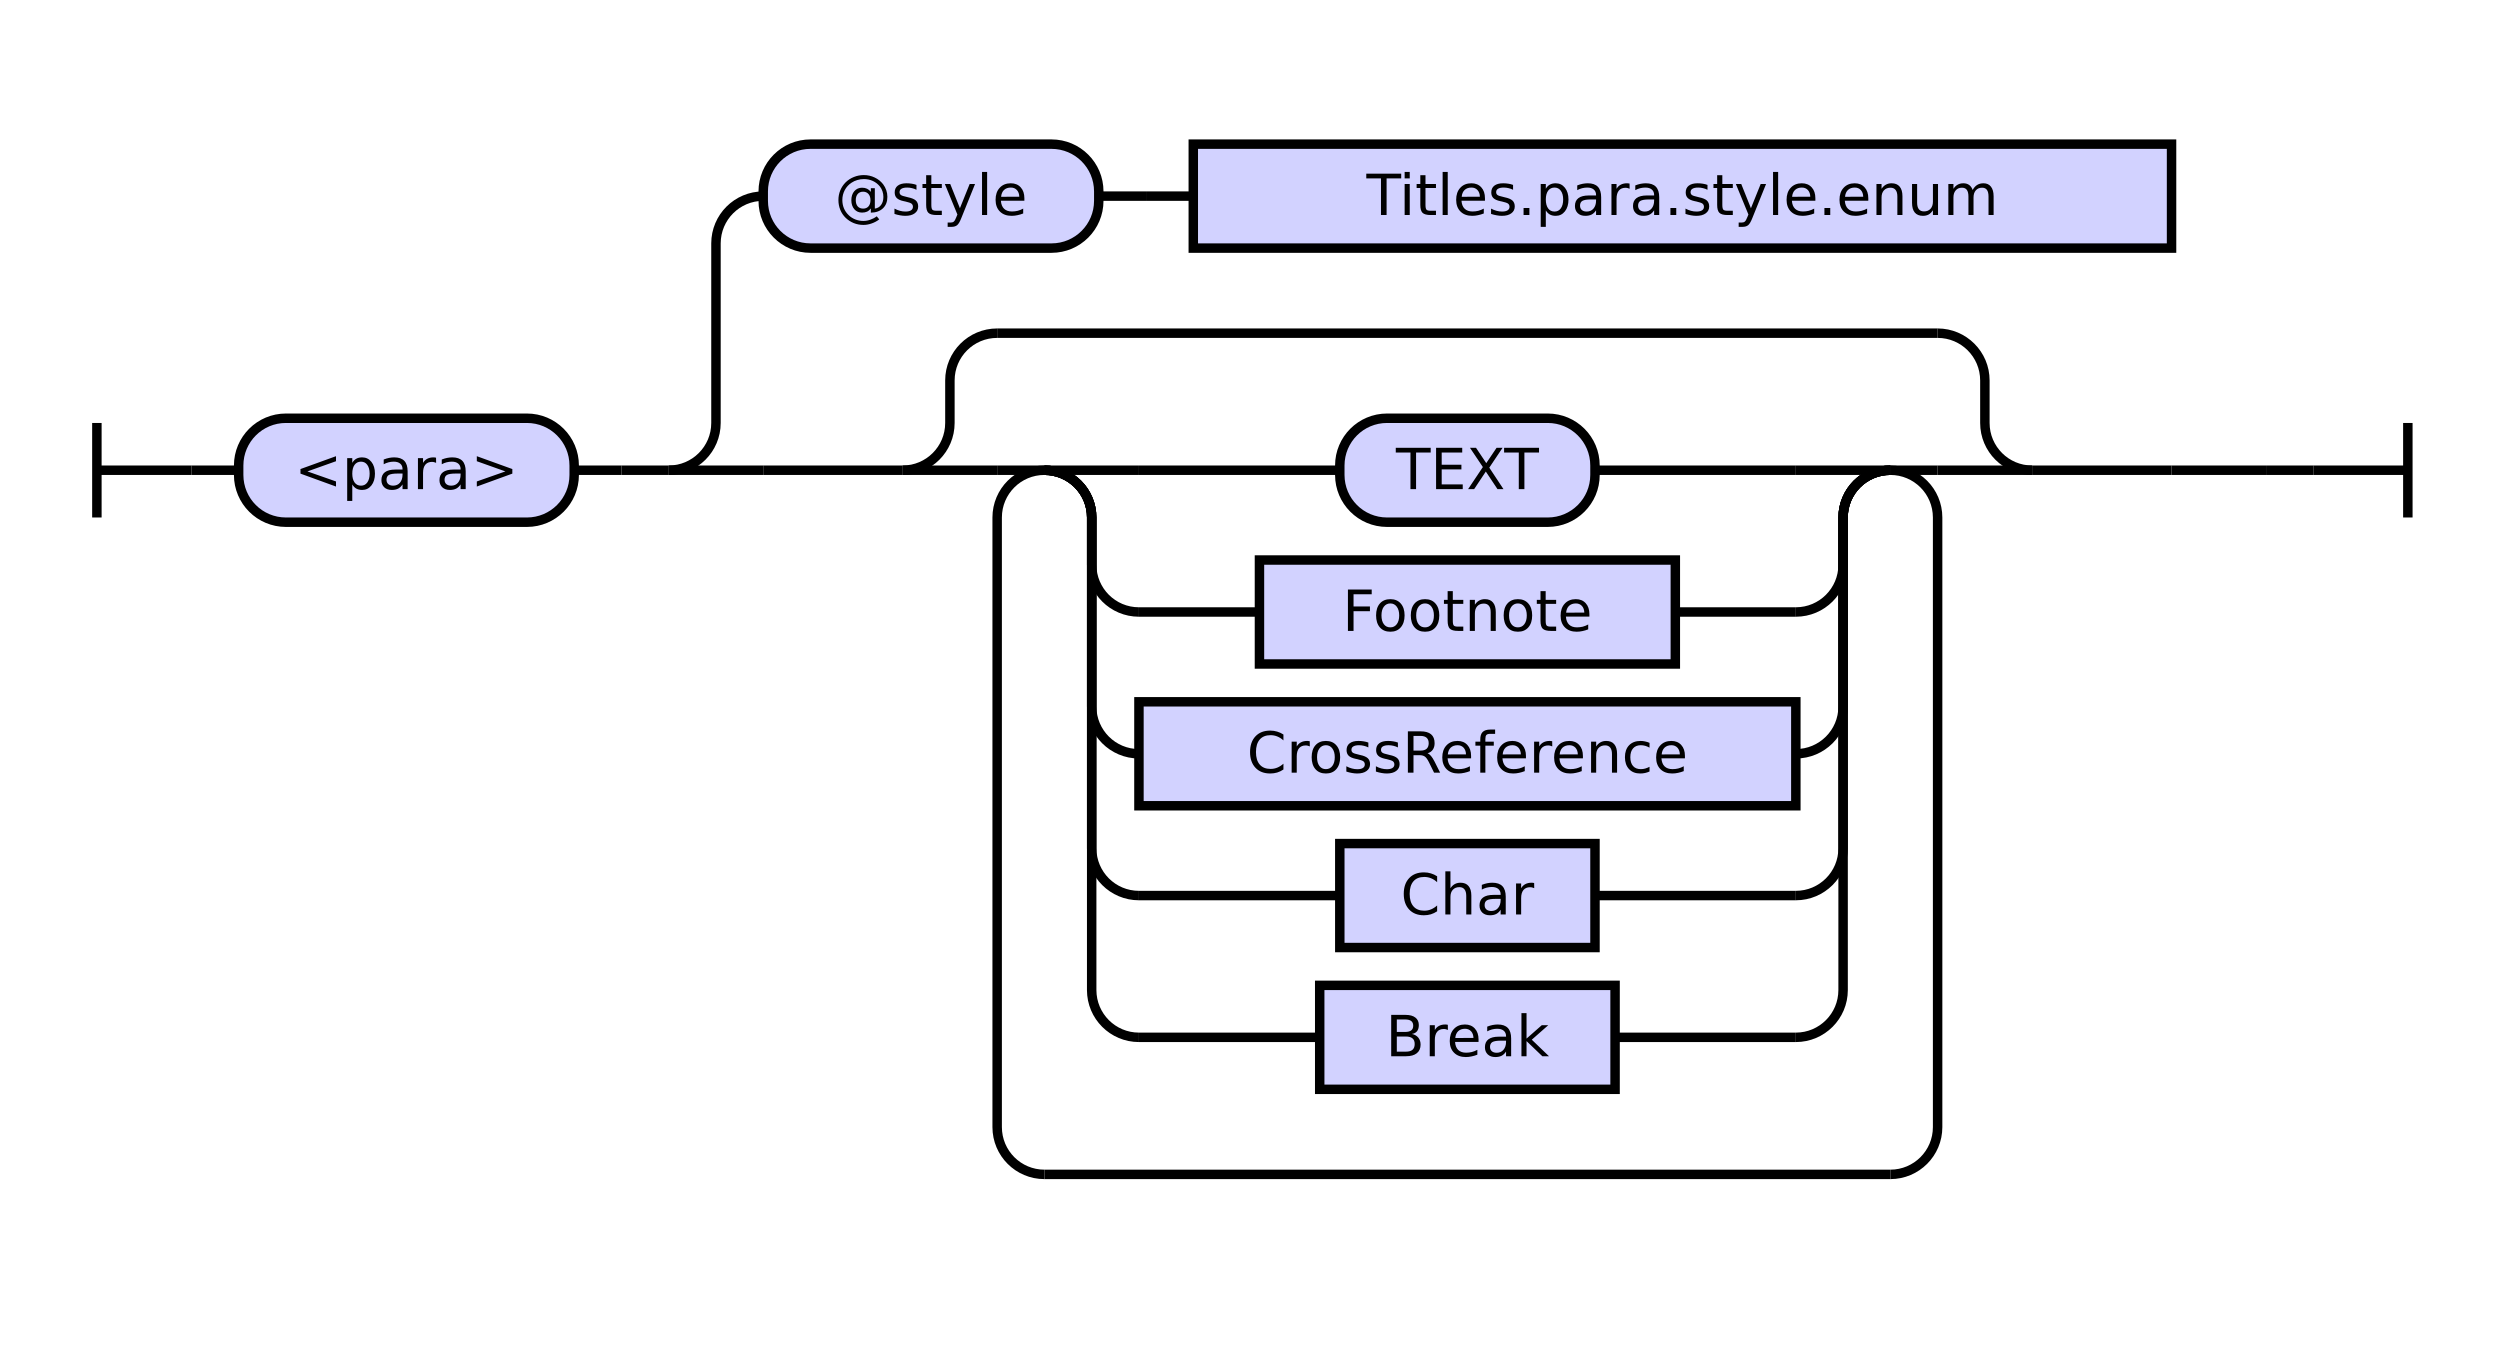
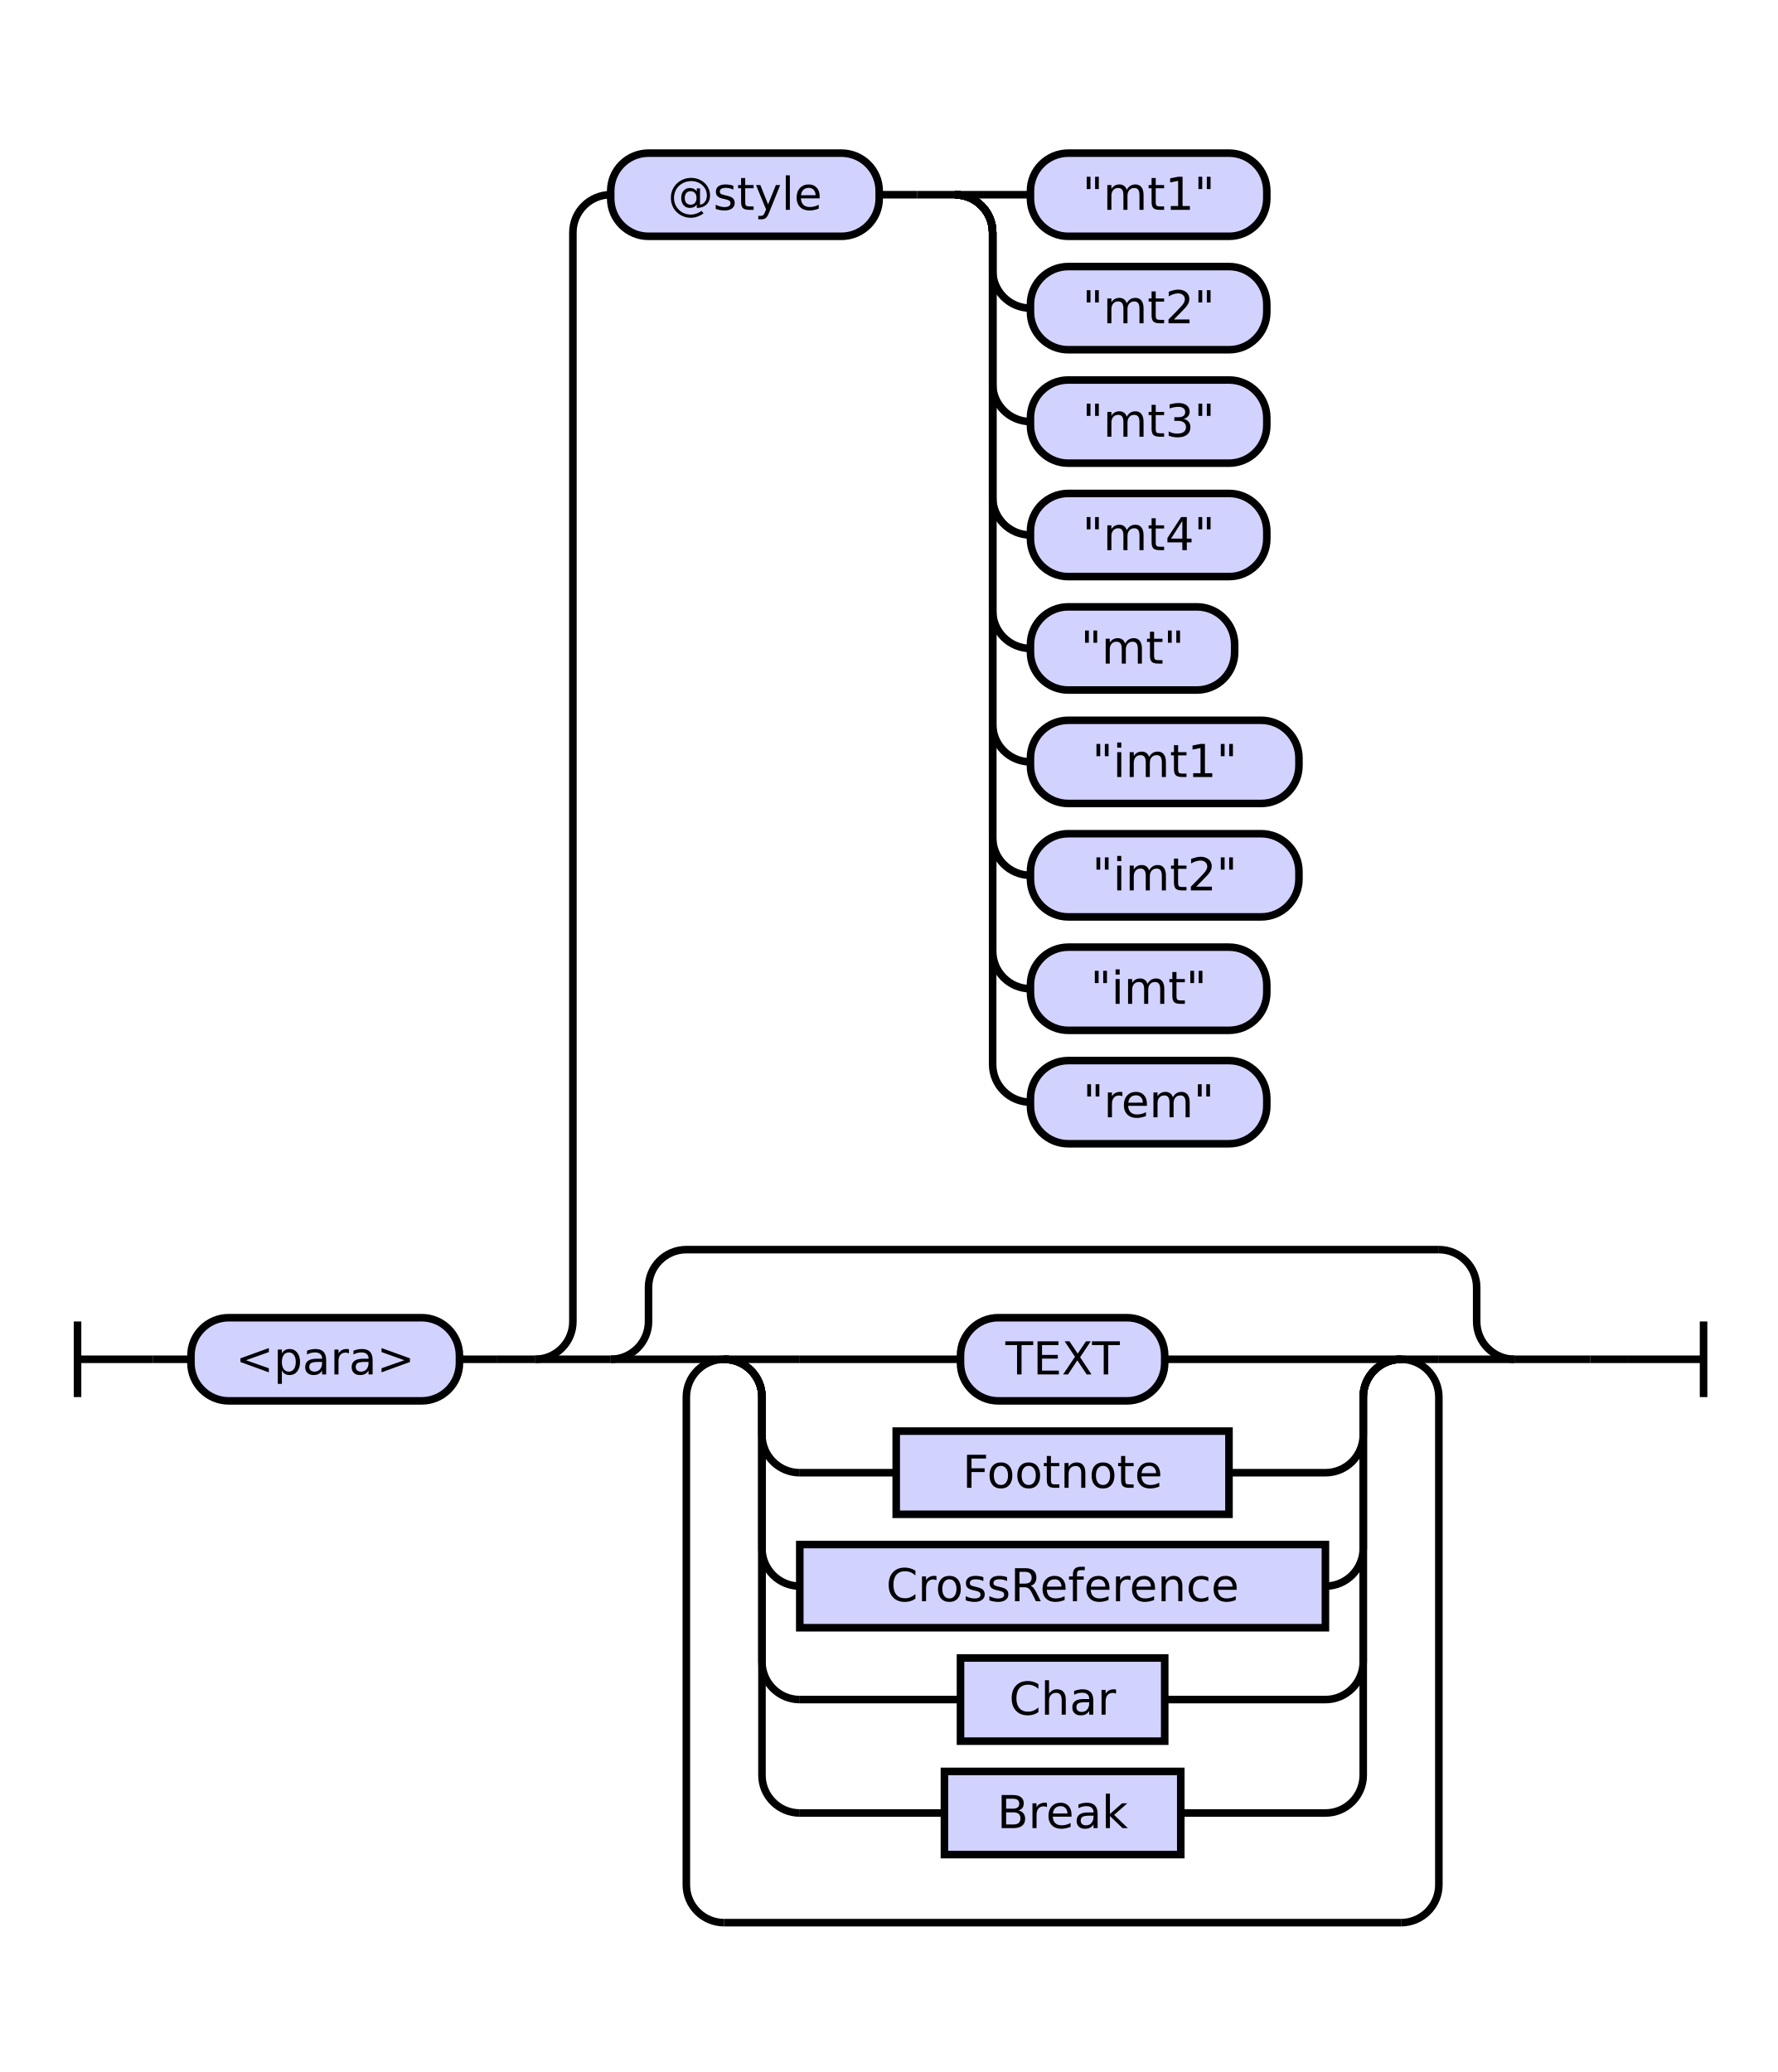
- <svg xmlns="http://www.w3.org/2000/svg" class="railroad-diagram" height="288" viewBox="0 0 529.0 288" width="529.0">
+ <svg xmlns="http://www.w3.org/2000/svg" class="railroad-diagram" height="548" viewBox="0 0 470.0 548" width="470.0">
  <g transform="translate(.5 .5)">
    <style>/*  */

    svg.railroad-diagram {
        background-color: hsl(30,20%,95%);
    }
    svg.railroad-diagram path {
        stroke-width: 2;
        stroke: black;
        fill: none;
    }
    svg.railroad-diagram text {
        font-size: 12px;
        text-anchor: middle;
        font-family: DejaVu Sans;
    }
    svg.railroad-diagram text.label {
        text-anchor:start;
    }
    svg.railroad-diagram text.comment {
        font-family: DejaVu Sans;
        font-size: 14px;
    }
    svg.railroad-diagram rect{
        stroke-width: 2;
        stroke: black;
        fill: rgb(210, 210, 255);
    }
    svg.railroad-diagram rect.group-box {
        stroke: gray;
        stroke-dasharray: 10 5;
        fill: none;
    }
    .terminal {
        font-family: DejaVu Sans;
    }
    svg.railroad-diagram g.altterminal rect {
        fill: rgb(251, 252, 207)
    }

/*  */
</style>
    <g>
-       <path d="M 20 89 v 20 m 0 -10 h 20" />
+       <path d="M 20 349 v 20 m 0 -10 h 20" />
    </g>
-     <path d="M 40 99 h 10" />
+     <path d="M 40 359 h 10" />
    <g>
-       <path d="M 50 99 h 0.0" />
-       <path d="M 479.0 99 h 0.0" />
+       <path d="M 50 359 h 0.0" />
+       <path d="M 420.0 359 h 0.0" />
      <g>
-         <path d="M 50.0 99 h 0.0" />
-         <path d="M 479.0 99 h 0.0" />
+         <path d="M 50.0 359 h 0.0" />
+         <path d="M 420.0 359 h 0.0" />
        <g class="terminal ">
-           <path d="M 50.0 99 h 0.0" />
-           <path d="M 121.0 99 h 0.0" />
-           <rect height="22" rx="10" ry="10" width="71.0" x="50.0" y="88" />
-           <text x="85.5" y="103">&lt;para&gt;</text>
+           <path d="M 50.0 359 h 0.0" />
+           <path d="M 121.0 359 h 0.0" />
+           <rect height="22" rx="10" ry="10" width="71.0" x="50.0" y="348" />
+           <text x="85.5" y="363">&lt;para&gt;</text>
        </g>
-         <path d="M 121.0 99 h 10" />
-         <path d="M 131.0 99 h 10" />
+         <path d="M 121.0 359 h 10" />
+         <path d="M 131.0 359 h 10" />
        <g>
-           <path d="M 141.0 99 h 0.0" />
-           <path d="M 479.0 99 h 0.0" />
-           <path d="M 141.0 99 a 10 10 0 0 0 10 -10 v -38 a 10 10 0 0 1 10 -10" />
+           <path d="M 141.0 359 h 0.0" />
+           <path d="M 420.0 359 h 0.0" />
+           <path d="M 141.0 359 a 10 10 0 0 0 10 -10 v -288 a 10 10 0 0 1 10 -10" />
          <g>
-             <path d="M 161.0 41 h 0.0" />
-             <path d="M 459.0 41 h 0.0" />
+             <path d="M 161.0 51 h 0.0" />
+             <path d="M 363.0 51 h 0.0" />
            <g class="terminal ">
-               <path d="M 161.0 41 h 0.0" />
-               <path d="M 232.0 41 h 0.0" />
-               <rect height="22" rx="10" ry="10" width="71.0" x="161.0" y="30" />
-               <text x="196.5" y="45">@style</text>
-             </g>
-             <path d="M 232.0 41 h 10" />
-             <path d="M 242.0 41 h 10" />
-             <g class="non-terminal ">
-               <path d="M 252.0 41 h 0.0" />
-               <path d="M 459.0 41 h 0.0" />
-               <rect height="22" width="207.0" x="252.0" y="30" />
-               <text x="355.5" y="45">Titles.para.style.enum</text>
+               <path d="M 161.0 51 h 0.0" />
+               <path d="M 232.0 51 h 0.0" />
+               <rect height="22" rx="10" ry="10" width="71.0" x="161.0" y="40" />
+               <text x="196.5" y="55">@style</text>
+             </g>
+             <path d="M 232.0 51 h 10" />
+             <path d="M 242.0 51 h 10" />
+             <g>
+               <path d="M 252.0 51 h 0.0" />
+               <path d="M 252.0 51 h 20" />
+               <g class="terminal ">
+                 <path d="M 272.0 51 h 0.0" />
+                 <path d="M 334.5 51 h 0.0" />
+                 <rect height="22" rx="10" ry="10" width="62.5" x="272.0" y="40" />
+                 <text x="303.25" y="55">"mt1"</text>
+               </g>
+               <path d="M 252.0 51 a 10 10 0 0 1 10 10 v 10 a 10 10 0 0 0 10 10" />
+               <g class="terminal ">
+                 <path d="M 272.0 81 h 0.0" />
+                 <path d="M 334.5 81 h 0.0" />
+                 <rect height="22" rx="10" ry="10" width="62.5" x="272.0" y="70" />
+                 <text x="303.25" y="85">"mt2"</text>
+               </g>
+               <path d="M 252.0 51 a 10 10 0 0 1 10 10 v 40 a 10 10 0 0 0 10 10" />
+               <g class="terminal ">
+                 <path d="M 272.0 111 h 0.0" />
+                 <path d="M 334.5 111 h 0.0" />
+                 <rect height="22" rx="10" ry="10" width="62.5" x="272.0" y="100" />
+                 <text x="303.25" y="115">"mt3"</text>
+               </g>
+               <path d="M 252.0 51 a 10 10 0 0 1 10 10 v 70 a 10 10 0 0 0 10 10" />
+               <g class="terminal ">
+                 <path d="M 272.0 141 h 0.0" />
+                 <path d="M 334.5 141 h 0.0" />
+                 <rect height="22" rx="10" ry="10" width="62.5" x="272.0" y="130" />
+                 <text x="303.25" y="145">"mt4"</text>
+               </g>
+               <path d="M 252.0 51 a 10 10 0 0 1 10 10 v 100 a 10 10 0 0 0 10 10" />
+               <g class="terminal ">
+                 <path d="M 272.0 171 h 0.0" />
+                 <path d="M 326.0 171 h 0.0" />
+                 <rect height="22" rx="10" ry="10" width="54.0" x="272.0" y="160" />
+                 <text x="299.0" y="175">"mt"</text>
+               </g>
+               <path d="M 252.0 51 a 10 10 0 0 1 10 10 v 130 a 10 10 0 0 0 10 10" />
+               <g class="terminal ">
+                 <path d="M 272.0 201 h 0.0" />
+                 <path d="M 343.0 201 h 0.0" />
+                 <rect height="22" rx="10" ry="10" width="71.0" x="272.0" y="190" />
+                 <text x="307.5" y="205">"imt1"</text>
+               </g>
+               <path d="M 252.0 51 a 10 10 0 0 1 10 10 v 160 a 10 10 0 0 0 10 10" />
+               <g class="terminal ">
+                 <path d="M 272.0 231 h 0.0" />
+                 <path d="M 343.0 231 h 0.0" />
+                 <rect height="22" rx="10" ry="10" width="71.0" x="272.0" y="220" />
+                 <text x="307.5" y="235">"imt2"</text>
+               </g>
+               <path d="M 252.0 51 a 10 10 0 0 1 10 10 v 190 a 10 10 0 0 0 10 10" />
+               <g class="terminal ">
+                 <path d="M 272.0 261 h 0.0" />
+                 <path d="M 334.5 261 h 0.0" />
+                 <rect height="22" rx="10" ry="10" width="62.5" x="272.0" y="250" />
+                 <text x="303.25" y="265">"imt"</text>
+               </g>
+               <path d="M 252.0 51 a 10 10 0 0 1 10 10 v 220 a 10 10 0 0 0 10 10" />
+               <g class="terminal ">
+                 <path d="M 272.0 291 h 0.0" />
+                 <path d="M 334.5 291 h 0.0" />
+                 <rect height="22" rx="10" ry="10" width="62.5" x="272.0" y="280" />
+                 <text x="303.25" y="295">"rem"</text>
+               </g>
            </g>
          </g>
-           <path d="M 141.0 99 h 20" />
+           <path d="M 141.0 359 h 20" />
          <g>
-             <path d="M 161.0 99 h 29.5" />
-             <path d="M 429.5 99 h 29.5" />
-             <path d="M 190.5 99 a 10 10 0 0 0 10 -10 v -9 a 10 10 0 0 1 10 -10" />
+             <path d="M 161.0 359 h 0.0" />
+             <path d="M 400.0 359 h 0.0" />
+             <path d="M 161.0 359 a 10 10 0 0 0 10 -10 v -9 a 10 10 0 0 1 10 -10" />
            <g>
-               <path d="M 210.5 70 h 199.0" />
-             </g>
-             <path d="M 409.5 70 a 10 10 0 0 1 10 10 v 9 a 10 10 0 0 0 10 10" />
-             <path d="M 190.5 99 h 20" />
+               <path d="M 181.0 330 h 199.0" />
+             </g>
+             <path d="M 380.0 330 a 10 10 0 0 1 10 10 v 9 a 10 10 0 0 0 10 10" />
+             <path d="M 161.0 359 h 20" />
            <g>
-               <path d="M 210.5 99 h 0.0" />
-               <path d="M 409.5 99 h 0.0" />
-               <path d="M 210.5 99 h 10" />
+               <path d="M 181.0 359 h 0.0" />
+               <path d="M 380.0 359 h 0.0" />
+               <path d="M 181.0 359 h 10" />
              <g>
-                 <path d="M 220.5 99 h 0.0" />
-                 <path d="M 399.5 99 h 0.0" />
-                 <path d="M 220.5 99 h 20" />
+                 <path d="M 191.0 359 h 0.0" />
+                 <path d="M 370.0 359 h 0.0" />
+                 <path d="M 191.0 359 h 20" />
                <g class="terminal ">
-                   <path d="M 240.5 99 h 42.5" />
-                   <path d="M 337.0 99 h 42.5" />
-                   <rect height="22" rx="10" ry="10" width="54.0" x="283.0" y="88" />
-                   <text x="310.0" y="103">TEXT</text>
-                 </g>
-                 <path d="M 379.5 99 h 20" />
-                 <path d="M 220.5 99 a 10 10 0 0 1 10 10 v 10 a 10 10 0 0 0 10 10" />
-                 <g class="non-terminal ">
-                   <path d="M 240.5 129 h 25.5" />
-                   <path d="M 354.0 129 h 25.5" />
-                   <rect height="22" width="88.0" x="266.0" y="118" />
-                   <text x="310.0" y="133">Footnote</text>
-                 </g>
-                 <path d="M 379.5 129 a 10 10 0 0 0 10 -10 v -10 a 10 10 0 0 1 10 -10" />
-                 <path d="M 220.5 99 a 10 10 0 0 1 10 10 v 40 a 10 10 0 0 0 10 10" />
-                 <g class="non-terminal ">
-                   <path d="M 240.5 159 h 0.0" />
-                   <path d="M 379.5 159 h 0.0" />
-                   <rect height="22" width="139.0" x="240.5" y="148" />
-                   <text x="310.0" y="163">CrossReference</text>
-                 </g>
-                 <path d="M 379.5 159 a 10 10 0 0 0 10 -10 v -40 a 10 10 0 0 1 10 -10" />
-                 <path d="M 220.5 99 a 10 10 0 0 1 10 10 v 70 a 10 10 0 0 0 10 10" />
-                 <g class="non-terminal ">
-                   <path d="M 240.5 189 h 42.5" />
-                   <path d="M 337.0 189 h 42.5" />
-                   <rect height="22" width="54.0" x="283.0" y="178" />
-                   <text x="310.0" y="193">Char</text>
-                 </g>
-                 <path d="M 379.5 189 a 10 10 0 0 0 10 -10 v -70 a 10 10 0 0 1 10 -10" />
-                 <path d="M 220.5 99 a 10 10 0 0 1 10 10 v 100 a 10 10 0 0 0 10 10" />
-                 <g class="non-terminal ">
-                   <path d="M 240.5 219 h 38.25" />
-                   <path d="M 341.25 219 h 38.25" />
-                   <rect height="22" width="62.5" x="278.75" y="208" />
-                   <text x="310.0" y="223">Break</text>
-                 </g>
-                 <path d="M 379.5 219 a 10 10 0 0 0 10 -10 v -100 a 10 10 0 0 1 10 -10" />
-               </g>
-               <path d="M 399.5 99 h 10" />
-               <path d="M 220.5 99 a 10 10 0 0 0 -10 10 v 129 a 10 10 0 0 0 10 10" />
+                   <path d="M 211.0 359 h 42.5" />
+                   <path d="M 307.5 359 h 42.5" />
+                   <rect height="22" rx="10" ry="10" width="54.0" x="253.5" y="348" />
+                   <text x="280.5" y="363">TEXT</text>
+                 </g>
+                 <path d="M 350.0 359 h 20" />
+                 <path d="M 191.0 359 a 10 10 0 0 1 10 10 v 10 a 10 10 0 0 0 10 10" />
+                 <g class="non-terminal ">
+                   <path d="M 211.0 389 h 25.5" />
+                   <path d="M 324.5 389 h 25.5" />
+                   <rect height="22" width="88.0" x="236.5" y="378" />
+                   <text x="280.5" y="393">Footnote</text>
+                 </g>
+                 <path d="M 350.0 389 a 10 10 0 0 0 10 -10 v -10 a 10 10 0 0 1 10 -10" />
+                 <path d="M 191.0 359 a 10 10 0 0 1 10 10 v 40 a 10 10 0 0 0 10 10" />
+                 <g class="non-terminal ">
+                   <path d="M 211.0 419 h 0.0" />
+                   <path d="M 350.0 419 h 0.0" />
+                   <rect height="22" width="139.0" x="211.0" y="408" />
+                   <text x="280.5" y="423">CrossReference</text>
+                 </g>
+                 <path d="M 350.0 419 a 10 10 0 0 0 10 -10 v -40 a 10 10 0 0 1 10 -10" />
+                 <path d="M 191.0 359 a 10 10 0 0 1 10 10 v 70 a 10 10 0 0 0 10 10" />
+                 <g class="non-terminal ">
+                   <path d="M 211.0 449 h 42.5" />
+                   <path d="M 307.5 449 h 42.5" />
+                   <rect height="22" width="54.0" x="253.5" y="438" />
+                   <text x="280.5" y="453">Char</text>
+                 </g>
+                 <path d="M 350.0 449 a 10 10 0 0 0 10 -10 v -70 a 10 10 0 0 1 10 -10" />
+                 <path d="M 191.0 359 a 10 10 0 0 1 10 10 v 100 a 10 10 0 0 0 10 10" />
+                 <g class="non-terminal ">
+                   <path d="M 211.0 479 h 38.25" />
+                   <path d="M 311.75 479 h 38.25" />
+                   <rect height="22" width="62.5" x="249.25" y="468" />
+                   <text x="280.5" y="483">Break</text>
+                 </g>
+                 <path d="M 350.0 479 a 10 10 0 0 0 10 -10 v -100 a 10 10 0 0 1 10 -10" />
+               </g>
+               <path d="M 370.0 359 h 10" />
+               <path d="M 191.0 359 a 10 10 0 0 0 -10 10 v 129 a 10 10 0 0 0 10 10" />
              <g>
-                 <path d="M 220.5 248 h 179.0" />
-               </g>
-               <path d="M 399.5 248 a 10 10 0 0 0 10 -10 v -129 a 10 10 0 0 0 -10 -10" />
-             </g>
-             <path d="M 409.5 99 h 20" />
+                 <path d="M 191.0 508 h 179.0" />
+               </g>
+               <path d="M 370.0 508 a 10 10 0 0 0 10 -10 v -129 a 10 10 0 0 0 -10 -10" />
+             </g>
+             <path d="M 380.0 359 h 20" />
          </g>
-           <path d="M 459.0 99 h 20" />
+           <path d="M 400.0 359 h 20" />
        </g>
      </g>
    </g>
-     <path d="M 479.0 99 h 10" />
-     <path d="M 489.0 99 h 20 m 0 -10 v 20" />
+     <path d="M 420.0 359 h 10" />
+     <path d="M 430.0 359 h 20 m 0 -10 v 20" />
  </g>
</svg>
